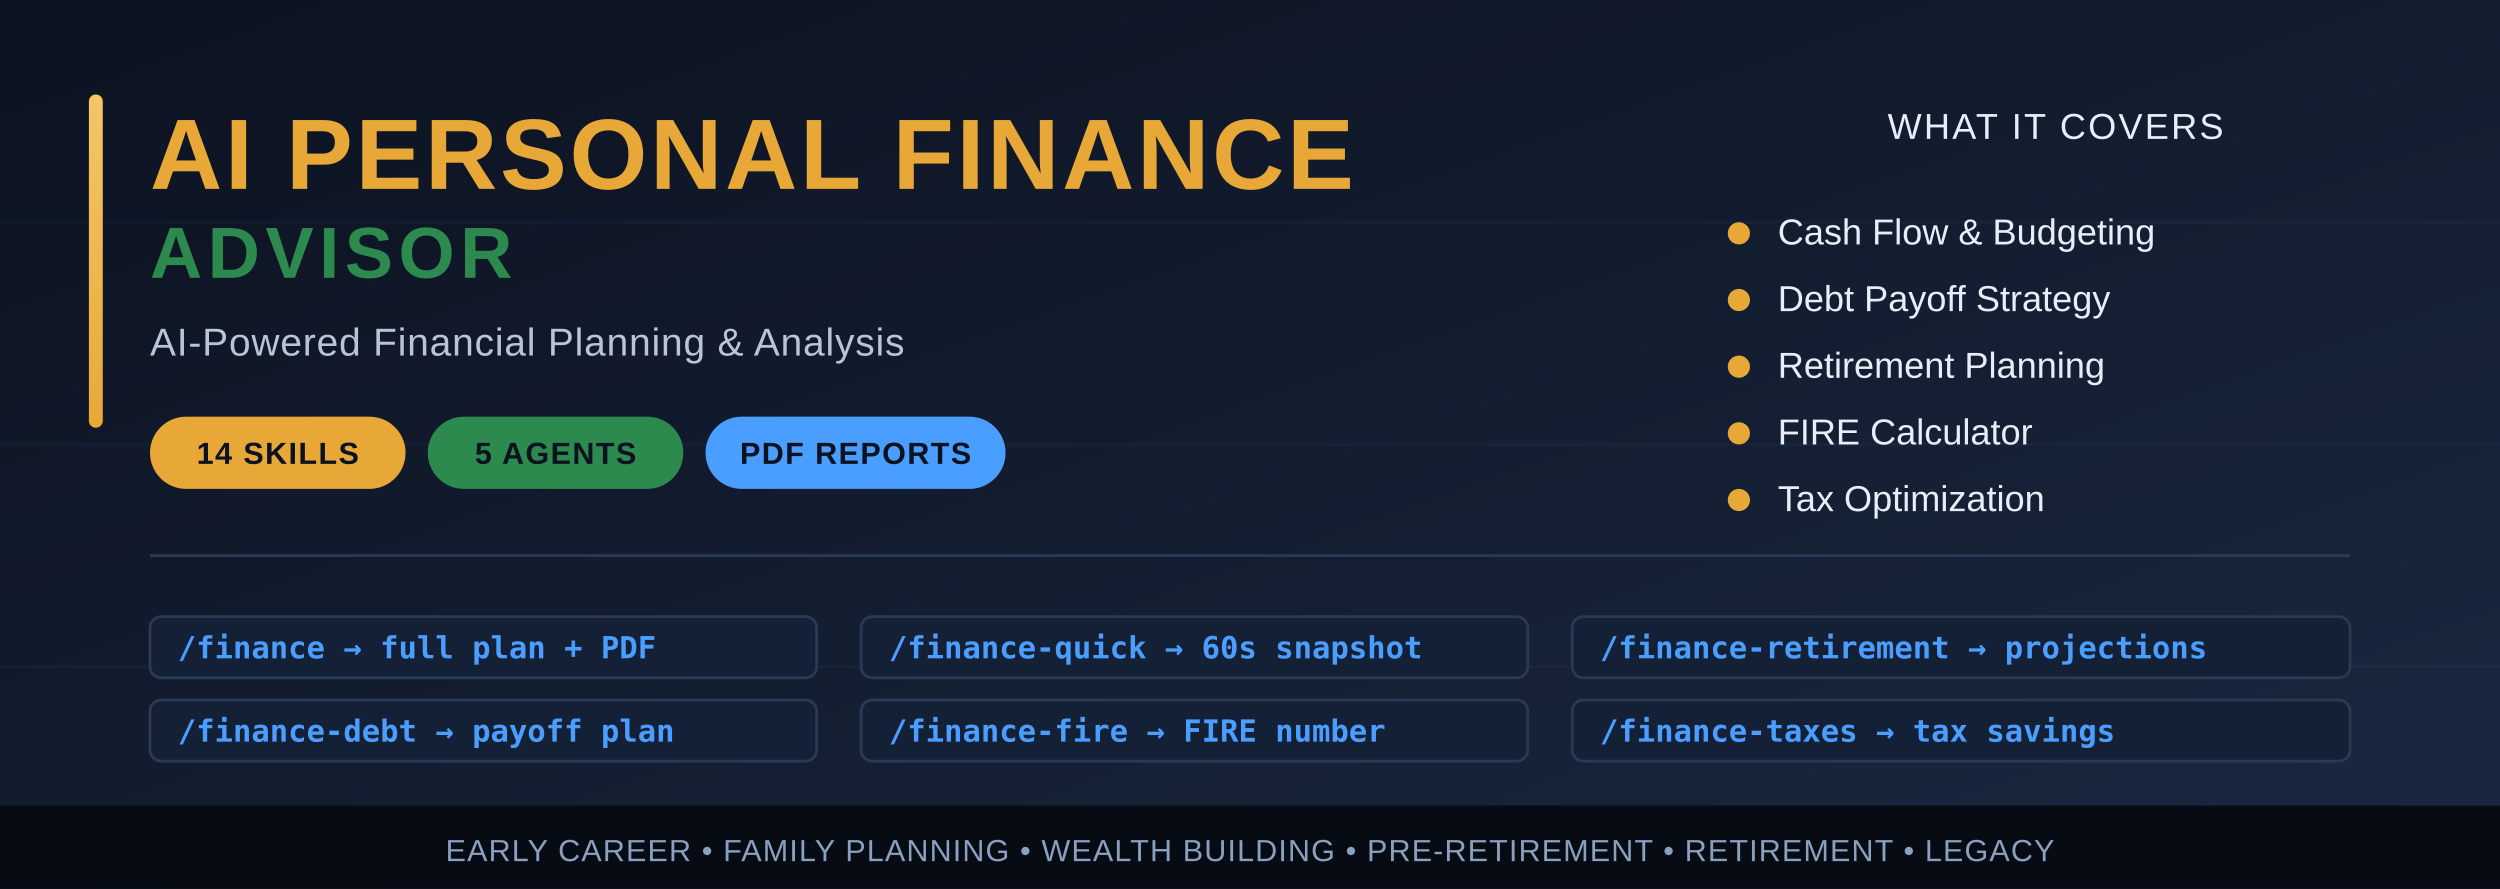
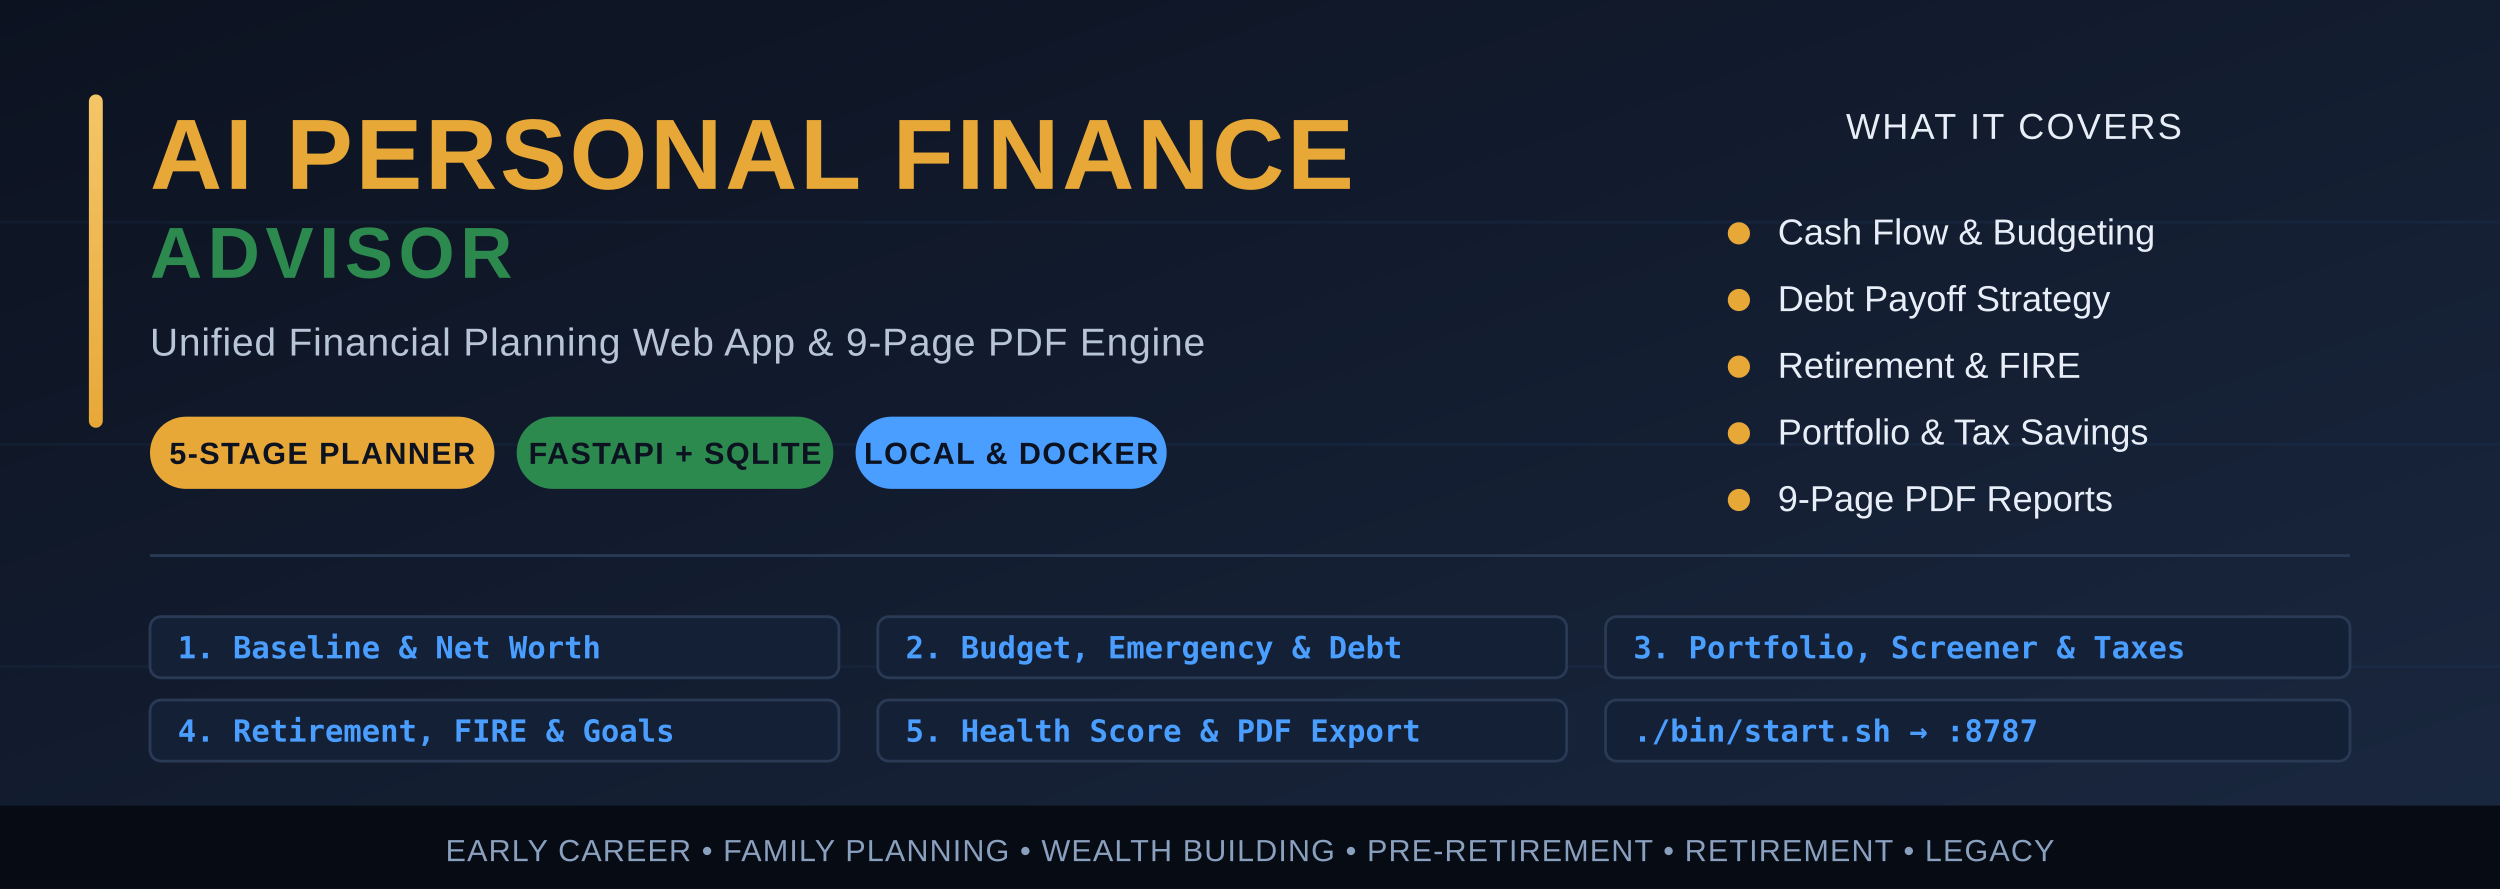
<svg xmlns="http://www.w3.org/2000/svg" viewBox="0 0 900 320" width="900" height="320" role="img" aria-label="AI Personal Finance Advisor">
  <defs>
    <linearGradient id="bg" x1="0" y1="0" x2="1" y2="1">
      <stop offset="0%" stop-color="#0c1220" />
      <stop offset="100%" stop-color="#1a2840" />
    </linearGradient>
    <linearGradient id="goldBar" x1="0" y1="0" x2="0" y2="1">
      <stop offset="0%" stop-color="#f4c668" />
      <stop offset="100%" stop-color="#e8a838" />
    </linearGradient>
    <style>
      .title { font-family: 'Helvetica Neue', Arial, sans-serif; font-weight: 800; font-size: 36px; letter-spacing: 1px; fill: #e8a838; }
      .subtitle { font-family: 'Helvetica Neue', Arial, sans-serif; font-weight: 700; font-size: 26px; letter-spacing: 2px; fill: #2d8a4e; }
      .tagline { font-family: 'Helvetica Neue', Arial, sans-serif; font-weight: 500; font-size: 14px; fill: #b8c5d6; letter-spacing: 0.3px; }
      .badge { font-family: 'Helvetica Neue', Arial, sans-serif; font-weight: 700; font-size: 11px; fill: #0c1220; letter-spacing: 0.5px; }
      .feature { font-family: 'Helvetica Neue', Arial, sans-serif; font-weight: 500; font-size: 13px; fill: #e8eef7; }
      .cmd { font-family: 'SF Mono', Menlo, Consolas, monospace; font-weight: 600; font-size: 11px; fill: #4a9eff; }
      .footer { font-family: 'Helvetica Neue', Arial, sans-serif; font-weight: 500; font-size: 11px; fill: #8aa0bf; letter-spacing: 0.4px; }
    </style>
  </defs>
  <rect width="900" height="320" fill="url(#bg)" />
  <g opacity="0.05" stroke="#4a9eff" stroke-width="1">
    <line x1="0" y1="80" x2="900" y2="80" />
    <line x1="0" y1="160" x2="900" y2="160" />
    <line x1="0" y1="240" x2="900" y2="240" />
  </g>
  <rect x="32" y="34" width="5" height="120" rx="2.5" fill="url(#goldBar)" />
  <text x="54" y="68" class="title">AI PERSONAL FINANCE</text>
  <text x="54" y="100" class="subtitle">ADVISOR</text>
-   <text x="54" y="128" class="tagline">AI-Powered Financial Planning &amp; Analysis</text>
+   <text x="54" y="128" class="tagline">Unified Financial Planning Web App &amp; 9-Page PDF Engine</text>
  <g>
-     <rect x="54" y="150" width="92" height="26" rx="13" fill="#e8a838" />
-     <text x="100" y="167" class="badge" text-anchor="middle">14 SKILLS</text>
-     <rect x="154" y="150" width="92" height="26" rx="13" fill="#2d8a4e" />
-     <text x="200" y="167" class="badge" text-anchor="middle" fill="#ffffff">5 AGENTS</text>
-     <rect x="254" y="150" width="108" height="26" rx="13" fill="#4a9eff" />
-     <text x="308" y="167" class="badge" text-anchor="middle" fill="#0c1220">PDF REPORTS</text>
+     <rect x="54" y="150" width="124" height="26" rx="13" fill="#e8a838" />
+     <text x="116" y="167" class="badge" text-anchor="middle">5-STAGE PLANNER</text>
+     <rect x="186" y="150" width="114" height="26" rx="13" fill="#2d8a4e" />
+     <text x="243" y="167" class="badge" text-anchor="middle" fill="#ffffff">FASTAPI + SQLITE</text>
+     <rect x="308" y="150" width="112" height="26" rx="13" fill="#4a9eff" />
+     <text x="364" y="167" class="badge" text-anchor="middle" fill="#0c1220">LOCAL &amp; DOCKER</text>
  </g>
  <g transform="translate(620, 50)">
-     <text x="120" y="0" class="feature" font-weight="700" fill="#e8a838" font-size="13" letter-spacing="0.8" text-anchor="middle">WHAT IT COVERS</text>
+     <text x="105" y="0" class="feature" font-weight="700" fill="#e8a838" font-size="13" letter-spacing="0.8" text-anchor="middle">WHAT IT COVERS</text>
    <g transform="translate(0, 28)">
      <circle cx="6" cy="6" r="4" fill="#e8a838" />
      <text x="20" y="10" class="feature">Cash Flow &amp; Budgeting</text>
    </g>
    <g transform="translate(0, 52)">
      <circle cx="6" cy="6" r="4" fill="#e8a838" />
      <text x="20" y="10" class="feature">Debt Payoff Strategy</text>
    </g>
    <g transform="translate(0, 76)">
      <circle cx="6" cy="6" r="4" fill="#e8a838" />
-       <text x="20" y="10" class="feature">Retirement Planning</text>
+       <text x="20" y="10" class="feature">Retirement &amp; FIRE</text>
    </g>
    <g transform="translate(0, 100)">
      <circle cx="6" cy="6" r="4" fill="#e8a838" />
-       <text x="20" y="10" class="feature">FIRE Calculator</text>
+       <text x="20" y="10" class="feature">Portfolio &amp; Tax Savings</text>
    </g>
    <g transform="translate(0, 124)">
      <circle cx="6" cy="6" r="4" fill="#e8a838" />
-       <text x="20" y="10" class="feature">Tax Optimization</text>
+       <text x="20" y="10" class="feature">9-Page PDF Reports</text>
    </g>
  </g>
  <line x1="54" y1="200" x2="846" y2="200" stroke="#2a3a55" stroke-width="1" />
  <g transform="translate(54, 222)">
-     <rect x="0" y="0" width="240" height="22" rx="4" fill="#142036" stroke="#2a3a55" />
-     <text x="10" y="15" class="cmd">/finance → full plan + PDF</text>
-     <rect x="256" y="0" width="240" height="22" rx="4" fill="#142036" stroke="#2a3a55" />
-     <text x="266" y="15" class="cmd">/finance-quick → 60s snapshot</text>
-     <rect x="512" y="0" width="280" height="22" rx="4" fill="#142036" stroke="#2a3a55" />
-     <text x="522" y="15" class="cmd">/finance-retirement → projections</text>
-     <rect x="0" y="30" width="240" height="22" rx="4" fill="#142036" stroke="#2a3a55" />
-     <text x="10" y="45" class="cmd">/finance-debt → payoff plan</text>
-     <rect x="256" y="30" width="240" height="22" rx="4" fill="#142036" stroke="#2a3a55" />
-     <text x="266" y="45" class="cmd">/finance-fire → FIRE number</text>
-     <rect x="512" y="30" width="280" height="22" rx="4" fill="#142036" stroke="#2a3a55" />
-     <text x="522" y="45" class="cmd">/finance-taxes → tax savings</text>
+     <rect x="0" y="0" width="248" height="22" rx="4" fill="#142036" stroke="#2a3a55" />
+     <text x="10" y="15" class="cmd">1. Baseline &amp; Net Worth</text>
+     <rect x="262" y="0" width="248" height="22" rx="4" fill="#142036" stroke="#2a3a55" />
+     <text x="272" y="15" class="cmd">2. Budget, Emergency &amp; Debt</text>
+     <rect x="524" y="0" width="268" height="22" rx="4" fill="#142036" stroke="#2a3a55" />
+     <text x="534" y="15" class="cmd">3. Portfolio, Screener &amp; Taxes</text>
+     <rect x="0" y="30" width="248" height="22" rx="4" fill="#142036" stroke="#2a3a55" />
+     <text x="10" y="45" class="cmd">4. Retirement, FIRE &amp; Goals</text>
+     <rect x="262" y="30" width="248" height="22" rx="4" fill="#142036" stroke="#2a3a55" />
+     <text x="272" y="45" class="cmd">5. Health Score &amp; PDF Export</text>
+     <rect x="524" y="30" width="268" height="22" rx="4" fill="#142036" stroke="#2a3a55" />
+     <text x="534" y="45" class="cmd">./bin/start.sh  →  :8787</text>
  </g>
  <rect x="0" y="290" width="900" height="30" fill="#070b14" />
  <text x="450" y="310" class="footer" text-anchor="middle">EARLY CAREER  •  FAMILY PLANNING  •  WEALTH BUILDING  •  PRE-RETIREMENT  •  RETIREMENT  •  LEGACY</text>
</svg>
